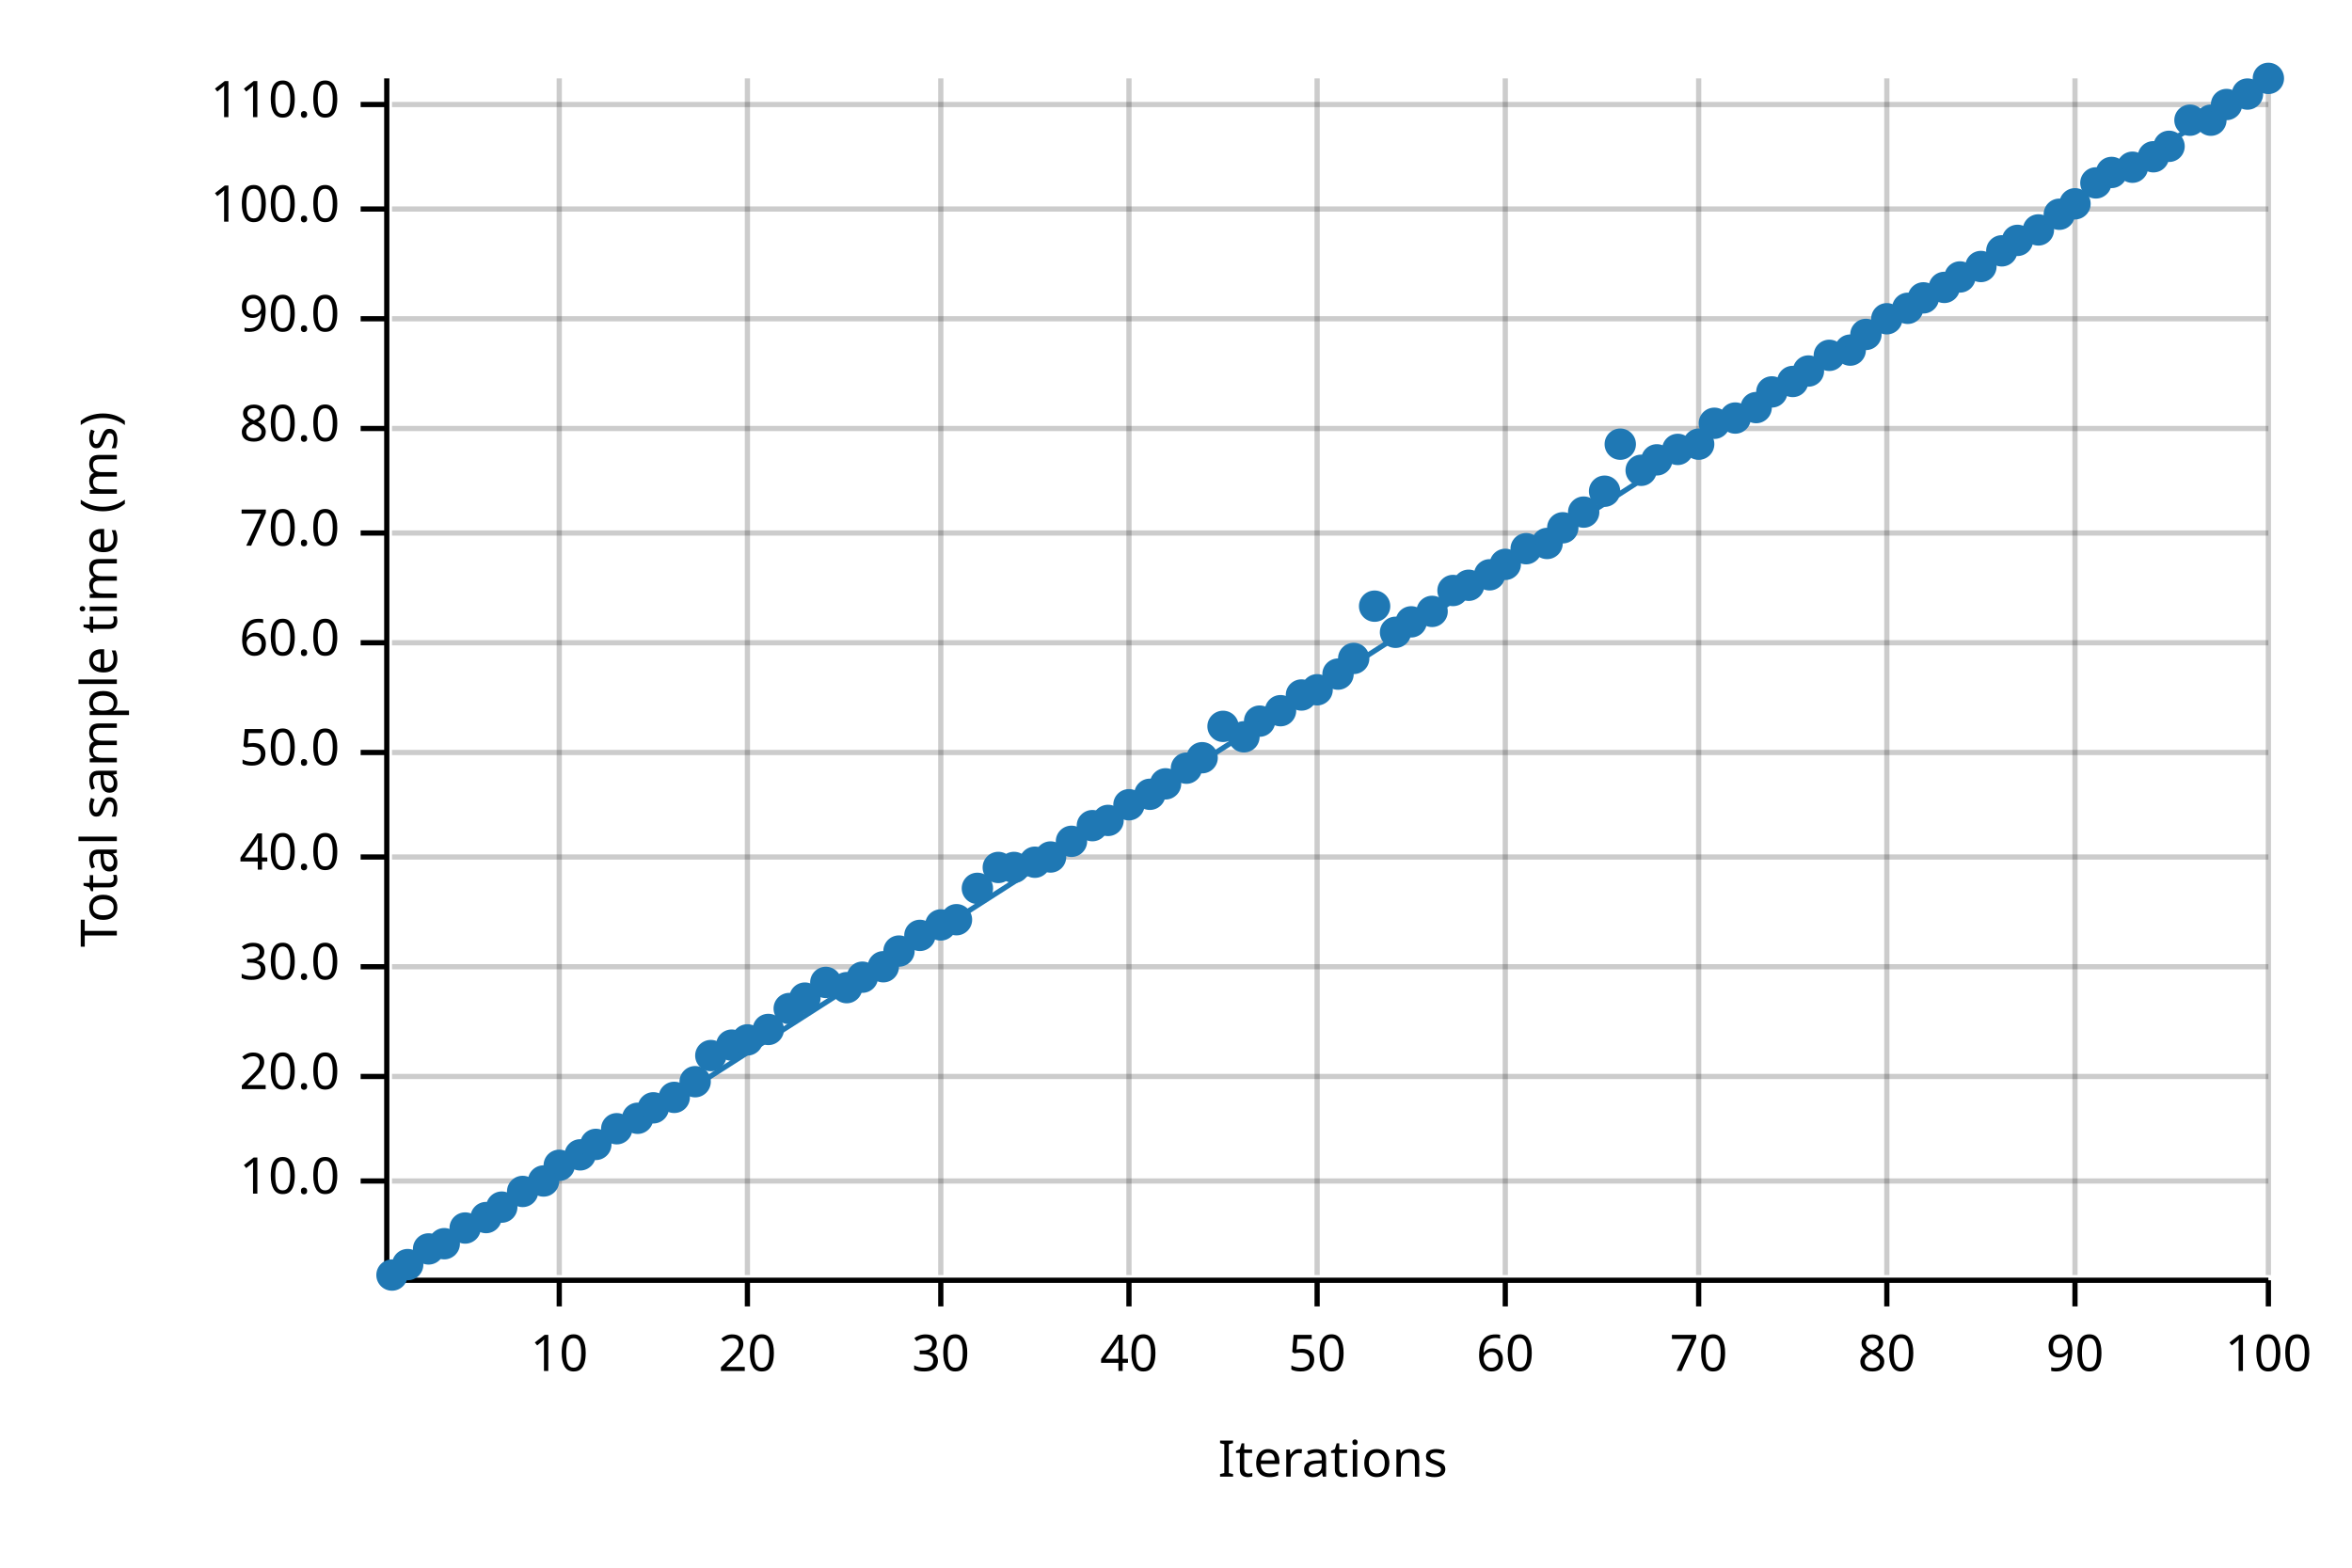
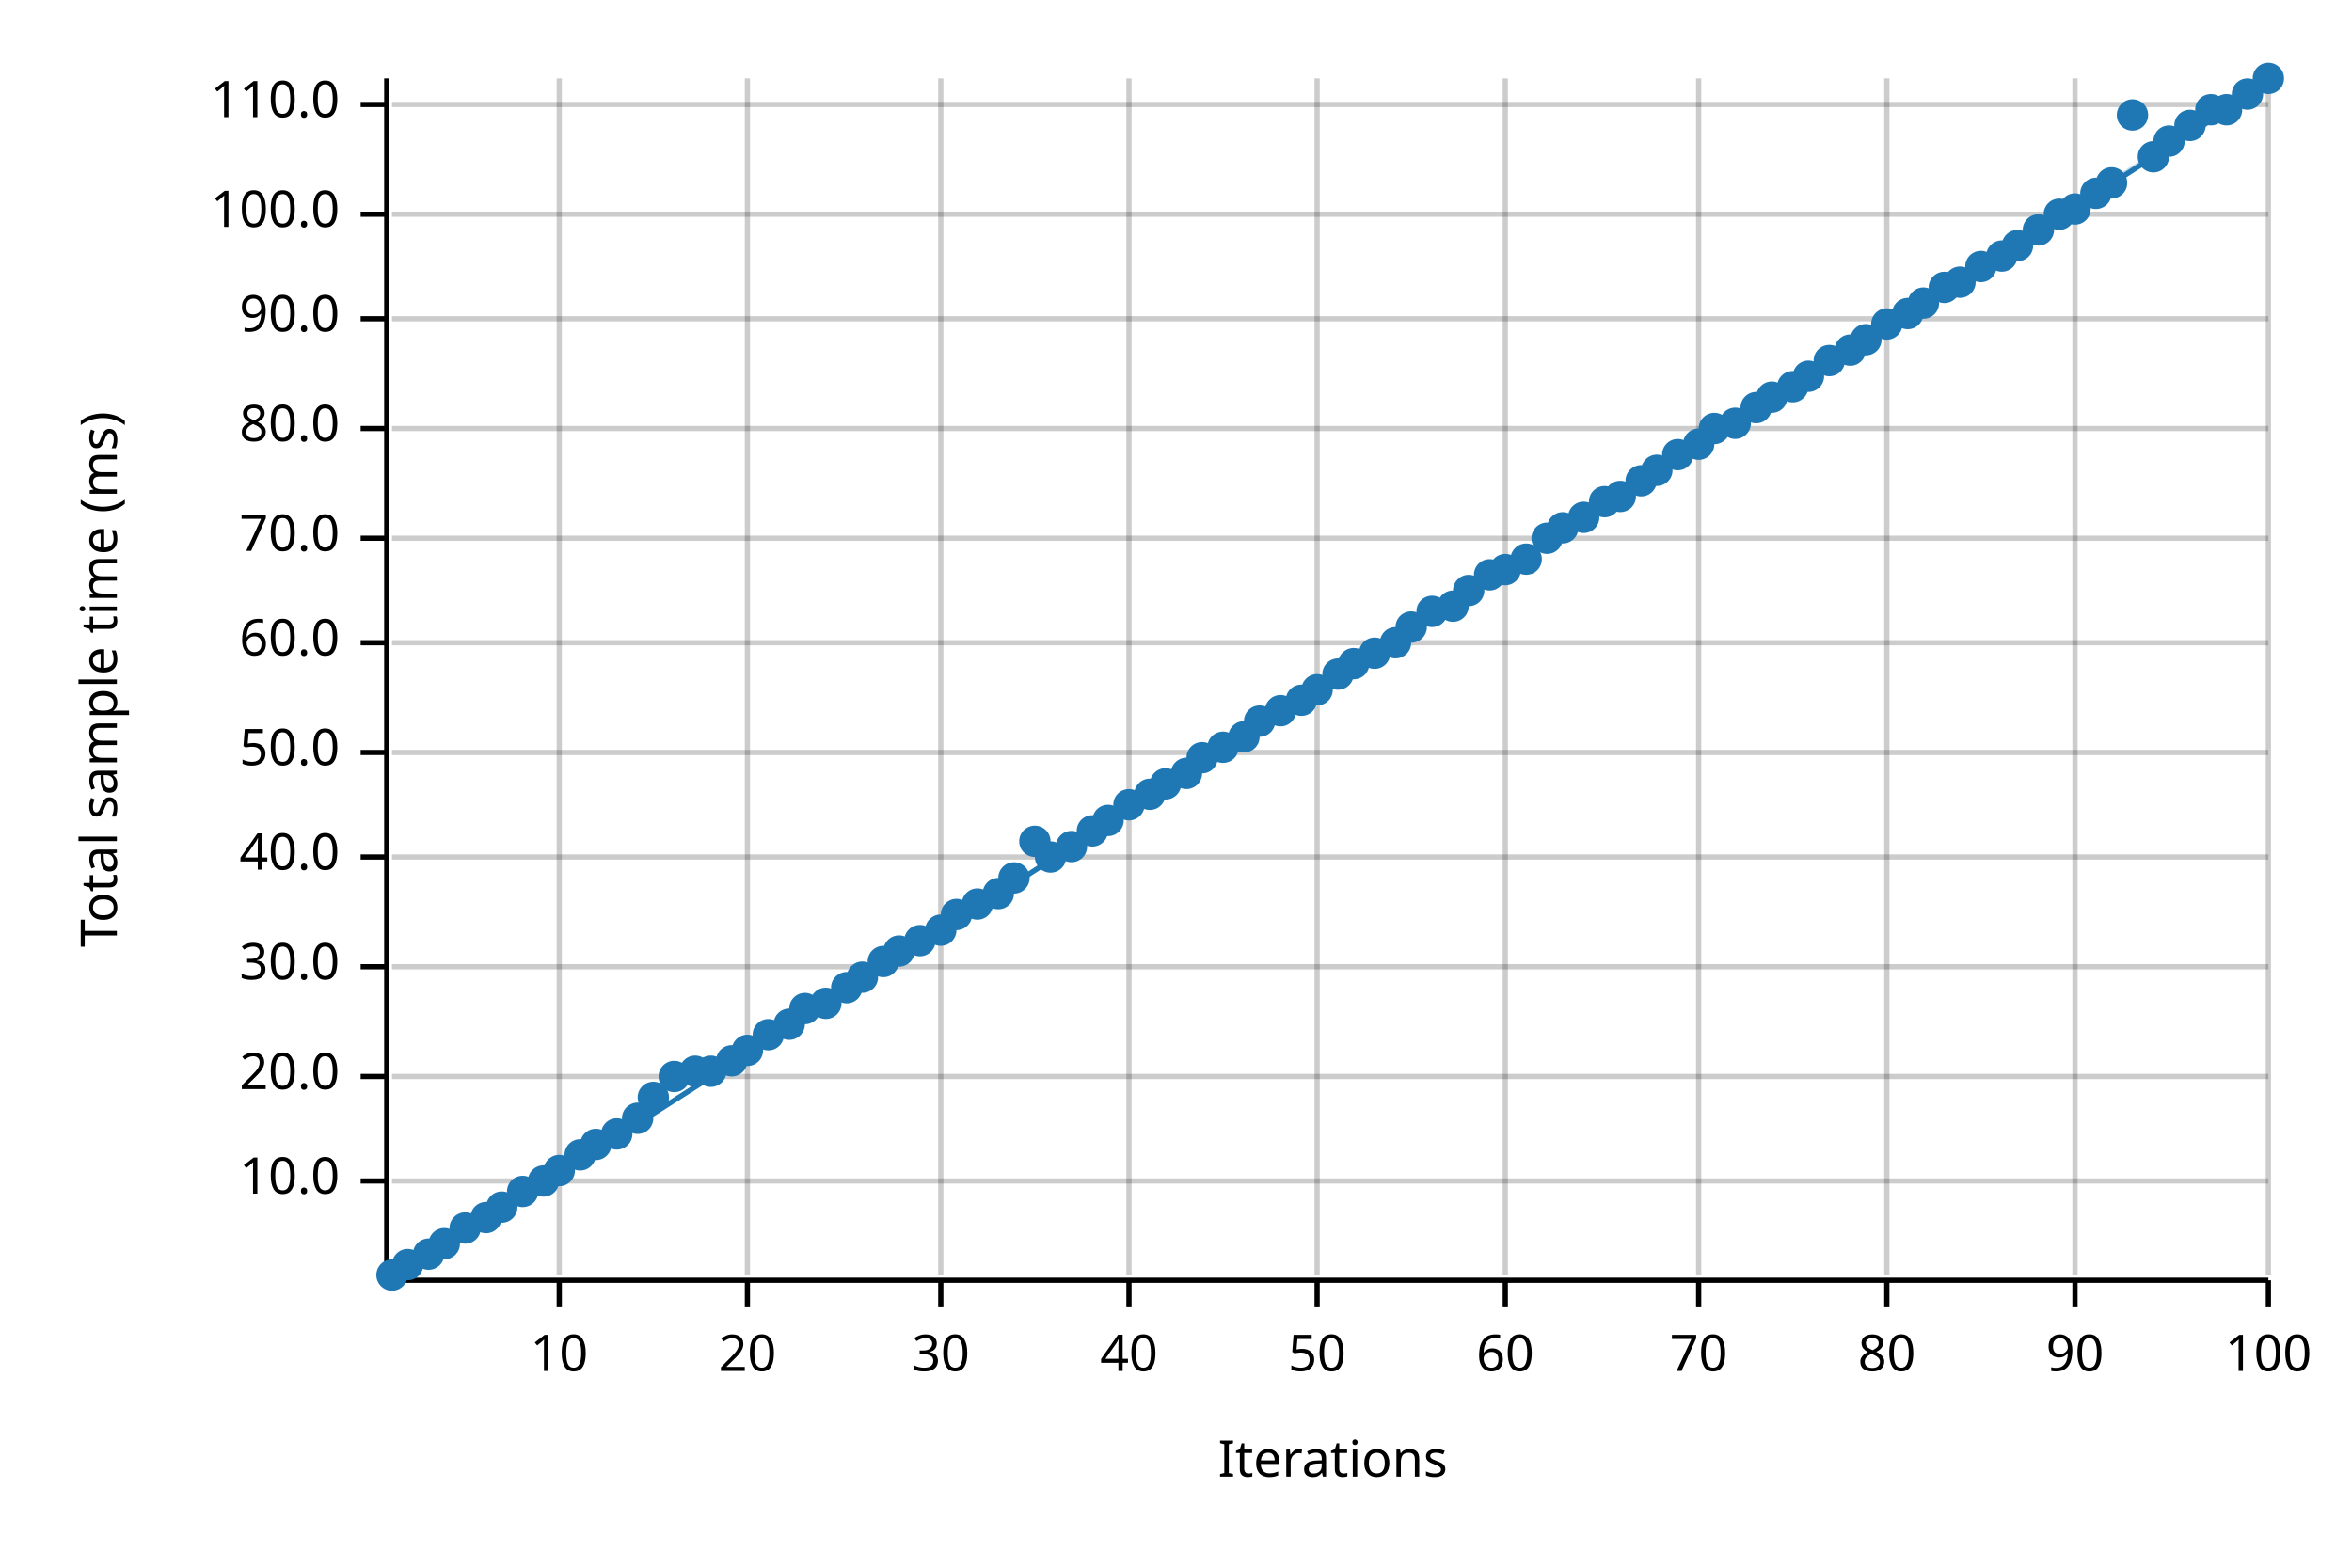
<svg xmlns="http://www.w3.org/2000/svg" width="450" height="300" viewBox="0 0 450 300">
  <text x="15" y="130" dy="0.76em" text-anchor="middle" font-family="sans-serif" font-size="9.677" opacity="1" fill="#000000" transform="rotate(270, 15, 130)">
Total sample time (ms)
</text>
  <text x="255" y="285" dy="-0.5ex" text-anchor="middle" font-family="sans-serif" font-size="9.677" opacity="1" fill="#000000">
Iterations
</text>
  <line opacity="0.2" stroke="#000000" stroke-width="1" x1="107" y1="244" x2="107" y2="15" />
  <line opacity="0.2" stroke="#000000" stroke-width="1" x1="143" y1="244" x2="143" y2="15" />
  <line opacity="0.2" stroke="#000000" stroke-width="1" x1="180" y1="244" x2="180" y2="15" />
  <line opacity="0.2" stroke="#000000" stroke-width="1" x1="216" y1="244" x2="216" y2="15" />
  <line opacity="0.2" stroke="#000000" stroke-width="1" x1="252" y1="244" x2="252" y2="15" />
  <line opacity="0.2" stroke="#000000" stroke-width="1" x1="288" y1="244" x2="288" y2="15" />
  <line opacity="0.2" stroke="#000000" stroke-width="1" x1="325" y1="244" x2="325" y2="15" />
  <line opacity="0.2" stroke="#000000" stroke-width="1" x1="361" y1="244" x2="361" y2="15" />
  <line opacity="0.2" stroke="#000000" stroke-width="1" x1="397" y1="244" x2="397" y2="15" />
  <line opacity="0.2" stroke="#000000" stroke-width="1" x1="434" y1="244" x2="434" y2="15" />
  <line opacity="0.2" stroke="#000000" stroke-width="1" x1="75" y1="226" x2="434" y2="226" />
  <line opacity="0.2" stroke="#000000" stroke-width="1" x1="75" y1="206" x2="434" y2="206" />
  <line opacity="0.2" stroke="#000000" stroke-width="1" x1="75" y1="185" x2="434" y2="185" />
  <line opacity="0.2" stroke="#000000" stroke-width="1" x1="75" y1="164" x2="434" y2="164" />
  <line opacity="0.2" stroke="#000000" stroke-width="1" x1="75" y1="144" x2="434" y2="144" />
  <line opacity="0.2" stroke="#000000" stroke-width="1" x1="75" y1="123" x2="434" y2="123" />
-   <line opacity="0.2" stroke="#000000" stroke-width="1" x1="75" y1="102" x2="434" y2="102" />
+   <line opacity="0.2" stroke="#000000" stroke-width="1" x1="75" y1="103" x2="434" y2="103" />
  <line opacity="0.2" stroke="#000000" stroke-width="1" x1="75" y1="82" x2="434" y2="82" />
  <line opacity="0.2" stroke="#000000" stroke-width="1" x1="75" y1="61" x2="434" y2="61" />
-   <line opacity="0.2" stroke="#000000" stroke-width="1" x1="75" y1="40" x2="434" y2="40" />
+   <line opacity="0.2" stroke="#000000" stroke-width="1" x1="75" y1="41" x2="434" y2="41" />
  <line opacity="0.2" stroke="#000000" stroke-width="1" x1="75" y1="20" x2="434" y2="20" />
  <polyline fill="none" opacity="1" stroke="#000000" stroke-width="1" points="74,15 74,244 " />
  <text x="65" y="226" dy="0.5ex" text-anchor="end" font-family="sans-serif" font-size="9.677" opacity="1" fill="#000000">
10.0
</text>
  <polyline fill="none" opacity="1" stroke="#000000" stroke-width="1" points="69,226 74,226 " />
  <text x="65" y="206" dy="0.5ex" text-anchor="end" font-family="sans-serif" font-size="9.677" opacity="1" fill="#000000">
20.0
</text>
  <polyline fill="none" opacity="1" stroke="#000000" stroke-width="1" points="69,206 74,206 " />
  <text x="65" y="185" dy="0.5ex" text-anchor="end" font-family="sans-serif" font-size="9.677" opacity="1" fill="#000000">
30.0
</text>
  <polyline fill="none" opacity="1" stroke="#000000" stroke-width="1" points="69,185 74,185 " />
  <text x="65" y="164" dy="0.5ex" text-anchor="end" font-family="sans-serif" font-size="9.677" opacity="1" fill="#000000">
40.0
</text>
  <polyline fill="none" opacity="1" stroke="#000000" stroke-width="1" points="69,164 74,164 " />
  <text x="65" y="144" dy="0.5ex" text-anchor="end" font-family="sans-serif" font-size="9.677" opacity="1" fill="#000000">
50.0
</text>
  <polyline fill="none" opacity="1" stroke="#000000" stroke-width="1" points="69,144 74,144 " />
  <text x="65" y="123" dy="0.5ex" text-anchor="end" font-family="sans-serif" font-size="9.677" opacity="1" fill="#000000">
60.0
</text>
  <polyline fill="none" opacity="1" stroke="#000000" stroke-width="1" points="69,123 74,123 " />
-   <text x="65" y="102" dy="0.5ex" text-anchor="end" font-family="sans-serif" font-size="9.677" opacity="1" fill="#000000">
+   <text x="65" y="103" dy="0.5ex" text-anchor="end" font-family="sans-serif" font-size="9.677" opacity="1" fill="#000000">
70.0
</text>
-   <polyline fill="none" opacity="1" stroke="#000000" stroke-width="1" points="69,102 74,102 " />
+   <polyline fill="none" opacity="1" stroke="#000000" stroke-width="1" points="69,103 74,103 " />
  <text x="65" y="82" dy="0.5ex" text-anchor="end" font-family="sans-serif" font-size="9.677" opacity="1" fill="#000000">
80.0
</text>
  <polyline fill="none" opacity="1" stroke="#000000" stroke-width="1" points="69,82 74,82 " />
  <text x="65" y="61" dy="0.5ex" text-anchor="end" font-family="sans-serif" font-size="9.677" opacity="1" fill="#000000">
90.0
</text>
  <polyline fill="none" opacity="1" stroke="#000000" stroke-width="1" points="69,61 74,61 " />
-   <text x="65" y="40" dy="0.5ex" text-anchor="end" font-family="sans-serif" font-size="9.677" opacity="1" fill="#000000">
+   <text x="65" y="41" dy="0.5ex" text-anchor="end" font-family="sans-serif" font-size="9.677" opacity="1" fill="#000000">
100.0
</text>
-   <polyline fill="none" opacity="1" stroke="#000000" stroke-width="1" points="69,40 74,40 " />
+   <polyline fill="none" opacity="1" stroke="#000000" stroke-width="1" points="69,41 74,41 " />
  <text x="65" y="20" dy="0.5ex" text-anchor="end" font-family="sans-serif" font-size="9.677" opacity="1" fill="#000000">
110.0
</text>
  <polyline fill="none" opacity="1" stroke="#000000" stroke-width="1" points="69,20 74,20 " />
  <polyline fill="none" opacity="1" stroke="#000000" stroke-width="1" points="75,245 434,245 " />
  <text x="107" y="255" dy="0.76em" text-anchor="middle" font-family="sans-serif" font-size="9.677" opacity="1" fill="#000000">
10
</text>
  <polyline fill="none" opacity="1" stroke="#000000" stroke-width="1" points="107,245 107,250 " />
  <text x="143" y="255" dy="0.76em" text-anchor="middle" font-family="sans-serif" font-size="9.677" opacity="1" fill="#000000">
20
</text>
  <polyline fill="none" opacity="1" stroke="#000000" stroke-width="1" points="143,245 143,250 " />
  <text x="180" y="255" dy="0.76em" text-anchor="middle" font-family="sans-serif" font-size="9.677" opacity="1" fill="#000000">
30
</text>
  <polyline fill="none" opacity="1" stroke="#000000" stroke-width="1" points="180,245 180,250 " />
  <text x="216" y="255" dy="0.76em" text-anchor="middle" font-family="sans-serif" font-size="9.677" opacity="1" fill="#000000">
40
</text>
  <polyline fill="none" opacity="1" stroke="#000000" stroke-width="1" points="216,245 216,250 " />
  <text x="252" y="255" dy="0.76em" text-anchor="middle" font-family="sans-serif" font-size="9.677" opacity="1" fill="#000000">
50
</text>
  <polyline fill="none" opacity="1" stroke="#000000" stroke-width="1" points="252,245 252,250 " />
  <text x="288" y="255" dy="0.76em" text-anchor="middle" font-family="sans-serif" font-size="9.677" opacity="1" fill="#000000">
60
</text>
  <polyline fill="none" opacity="1" stroke="#000000" stroke-width="1" points="288,245 288,250 " />
  <text x="325" y="255" dy="0.76em" text-anchor="middle" font-family="sans-serif" font-size="9.677" opacity="1" fill="#000000">
70
</text>
  <polyline fill="none" opacity="1" stroke="#000000" stroke-width="1" points="325,245 325,250 " />
  <text x="361" y="255" dy="0.76em" text-anchor="middle" font-family="sans-serif" font-size="9.677" opacity="1" fill="#000000">
80
</text>
  <polyline fill="none" opacity="1" stroke="#000000" stroke-width="1" points="361,245 361,250 " />
  <text x="397" y="255" dy="0.76em" text-anchor="middle" font-family="sans-serif" font-size="9.677" opacity="1" fill="#000000">
90
</text>
  <polyline fill="none" opacity="1" stroke="#000000" stroke-width="1" points="397,245 397,250 " />
  <text x="434" y="255" dy="0.76em" text-anchor="middle" font-family="sans-serif" font-size="9.677" opacity="1" fill="#000000">
100
</text>
  <polyline fill="none" opacity="1" stroke="#000000" stroke-width="1" points="434,245 434,250 " />
  <circle cx="75" cy="244" r="3" opacity="1" fill="#1F78B4" stroke="none" stroke-width="1" />
  <circle cx="78" cy="242" r="3" opacity="1" fill="#1F78B4" stroke="none" stroke-width="1" />
-   <circle cx="82" cy="239" r="3" opacity="1" fill="#1F78B4" stroke="none" stroke-width="1" />
+   <circle cx="82" cy="240" r="3" opacity="1" fill="#1F78B4" stroke="none" stroke-width="1" />
  <circle cx="85" cy="238" r="3" opacity="1" fill="#1F78B4" stroke="none" stroke-width="1" />
  <circle cx="89" cy="235" r="3" opacity="1" fill="#1F78B4" stroke="none" stroke-width="1" />
  <circle cx="93" cy="233" r="3" opacity="1" fill="#1F78B4" stroke="none" stroke-width="1" />
  <circle cx="96" cy="231" r="3" opacity="1" fill="#1F78B4" stroke="none" stroke-width="1" />
  <circle cx="100" cy="228" r="3" opacity="1" fill="#1F78B4" stroke="none" stroke-width="1" />
  <circle cx="104" cy="226" r="3" opacity="1" fill="#1F78B4" stroke="none" stroke-width="1" />
-   <circle cx="107" cy="223" r="3" opacity="1" fill="#1F78B4" stroke="none" stroke-width="1" />
+   <circle cx="107" cy="224" r="3" opacity="1" fill="#1F78B4" stroke="none" stroke-width="1" />
  <circle cx="111" cy="221" r="3" opacity="1" fill="#1F78B4" stroke="none" stroke-width="1" />
  <circle cx="114" cy="219" r="3" opacity="1" fill="#1F78B4" stroke="none" stroke-width="1" />
-   <circle cx="118" cy="216" r="3" opacity="1" fill="#1F78B4" stroke="none" stroke-width="1" />
+   <circle cx="118" cy="217" r="3" opacity="1" fill="#1F78B4" stroke="none" stroke-width="1" />
  <circle cx="122" cy="214" r="3" opacity="1" fill="#1F78B4" stroke="none" stroke-width="1" />
-   <circle cx="125" cy="212" r="3" opacity="1" fill="#1F78B4" stroke="none" stroke-width="1" />
-   <circle cx="129" cy="210" r="3" opacity="1" fill="#1F78B4" stroke="none" stroke-width="1" />
-   <circle cx="133" cy="207" r="3" opacity="1" fill="#1F78B4" stroke="none" stroke-width="1" />
-   <circle cx="136" cy="202" r="3" opacity="1" fill="#1F78B4" stroke="none" stroke-width="1" />
-   <circle cx="140" cy="200" r="3" opacity="1" fill="#1F78B4" stroke="none" stroke-width="1" />
-   <circle cx="143" cy="199" r="3" opacity="1" fill="#1F78B4" stroke="none" stroke-width="1" />
-   <circle cx="147" cy="197" r="3" opacity="1" fill="#1F78B4" stroke="none" stroke-width="1" />
-   <circle cx="151" cy="193" r="3" opacity="1" fill="#1F78B4" stroke="none" stroke-width="1" />
-   <circle cx="154" cy="191" r="3" opacity="1" fill="#1F78B4" stroke="none" stroke-width="1" />
-   <circle cx="158" cy="188" r="3" opacity="1" fill="#1F78B4" stroke="none" stroke-width="1" />
+   <circle cx="125" cy="210" r="3" opacity="1" fill="#1F78B4" stroke="none" stroke-width="1" />
+   <circle cx="129" cy="206" r="3" opacity="1" fill="#1F78B4" stroke="none" stroke-width="1" />
+   <circle cx="133" cy="205" r="3" opacity="1" fill="#1F78B4" stroke="none" stroke-width="1" />
+   <circle cx="136" cy="205" r="3" opacity="1" fill="#1F78B4" stroke="none" stroke-width="1" />
+   <circle cx="140" cy="203" r="3" opacity="1" fill="#1F78B4" stroke="none" stroke-width="1" />
+   <circle cx="143" cy="201" r="3" opacity="1" fill="#1F78B4" stroke="none" stroke-width="1" />
+   <circle cx="147" cy="198" r="3" opacity="1" fill="#1F78B4" stroke="none" stroke-width="1" />
+   <circle cx="151" cy="196" r="3" opacity="1" fill="#1F78B4" stroke="none" stroke-width="1" />
+   <circle cx="154" cy="193" r="3" opacity="1" fill="#1F78B4" stroke="none" stroke-width="1" />
+   <circle cx="158" cy="192" r="3" opacity="1" fill="#1F78B4" stroke="none" stroke-width="1" />
  <circle cx="162" cy="189" r="3" opacity="1" fill="#1F78B4" stroke="none" stroke-width="1" />
  <circle cx="165" cy="187" r="3" opacity="1" fill="#1F78B4" stroke="none" stroke-width="1" />
-   <circle cx="169" cy="185" r="3" opacity="1" fill="#1F78B4" stroke="none" stroke-width="1" />
+   <circle cx="169" cy="184" r="3" opacity="1" fill="#1F78B4" stroke="none" stroke-width="1" />
  <circle cx="172" cy="182" r="3" opacity="1" fill="#1F78B4" stroke="none" stroke-width="1" />
-   <circle cx="176" cy="179" r="3" opacity="1" fill="#1F78B4" stroke="none" stroke-width="1" />
-   <circle cx="180" cy="177" r="3" opacity="1" fill="#1F78B4" stroke="none" stroke-width="1" />
-   <circle cx="183" cy="176" r="3" opacity="1" fill="#1F78B4" stroke="none" stroke-width="1" />
-   <circle cx="187" cy="170" r="3" opacity="1" fill="#1F78B4" stroke="none" stroke-width="1" />
-   <circle cx="191" cy="166" r="3" opacity="1" fill="#1F78B4" stroke="none" stroke-width="1" />
-   <circle cx="194" cy="166" r="3" opacity="1" fill="#1F78B4" stroke="none" stroke-width="1" />
-   <circle cx="198" cy="165" r="3" opacity="1" fill="#1F78B4" stroke="none" stroke-width="1" />
+   <circle cx="176" cy="180" r="3" opacity="1" fill="#1F78B4" stroke="none" stroke-width="1" />
+   <circle cx="180" cy="178" r="3" opacity="1" fill="#1F78B4" stroke="none" stroke-width="1" />
+   <circle cx="183" cy="175" r="3" opacity="1" fill="#1F78B4" stroke="none" stroke-width="1" />
+   <circle cx="187" cy="173" r="3" opacity="1" fill="#1F78B4" stroke="none" stroke-width="1" />
+   <circle cx="191" cy="171" r="3" opacity="1" fill="#1F78B4" stroke="none" stroke-width="1" />
+   <circle cx="194" cy="168" r="3" opacity="1" fill="#1F78B4" stroke="none" stroke-width="1" />
+   <circle cx="198" cy="161" r="3" opacity="1" fill="#1F78B4" stroke="none" stroke-width="1" />
  <circle cx="201" cy="164" r="3" opacity="1" fill="#1F78B4" stroke="none" stroke-width="1" />
-   <circle cx="205" cy="161" r="3" opacity="1" fill="#1F78B4" stroke="none" stroke-width="1" />
-   <circle cx="209" cy="158" r="3" opacity="1" fill="#1F78B4" stroke="none" stroke-width="1" />
+   <circle cx="205" cy="162" r="3" opacity="1" fill="#1F78B4" stroke="none" stroke-width="1" />
+   <circle cx="209" cy="159" r="3" opacity="1" fill="#1F78B4" stroke="none" stroke-width="1" />
  <circle cx="212" cy="157" r="3" opacity="1" fill="#1F78B4" stroke="none" stroke-width="1" />
  <circle cx="216" cy="154" r="3" opacity="1" fill="#1F78B4" stroke="none" stroke-width="1" />
  <circle cx="220" cy="152" r="3" opacity="1" fill="#1F78B4" stroke="none" stroke-width="1" />
  <circle cx="223" cy="150" r="3" opacity="1" fill="#1F78B4" stroke="none" stroke-width="1" />
-   <circle cx="227" cy="147" r="3" opacity="1" fill="#1F78B4" stroke="none" stroke-width="1" />
+   <circle cx="227" cy="148" r="3" opacity="1" fill="#1F78B4" stroke="none" stroke-width="1" />
  <circle cx="230" cy="145" r="3" opacity="1" fill="#1F78B4" stroke="none" stroke-width="1" />
-   <circle cx="234" cy="139" r="3" opacity="1" fill="#1F78B4" stroke="none" stroke-width="1" />
+   <circle cx="234" cy="143" r="3" opacity="1" fill="#1F78B4" stroke="none" stroke-width="1" />
  <circle cx="238" cy="141" r="3" opacity="1" fill="#1F78B4" stroke="none" stroke-width="1" />
  <circle cx="241" cy="138" r="3" opacity="1" fill="#1F78B4" stroke="none" stroke-width="1" />
  <circle cx="245" cy="136" r="3" opacity="1" fill="#1F78B4" stroke="none" stroke-width="1" />
-   <circle cx="249" cy="133" r="3" opacity="1" fill="#1F78B4" stroke="none" stroke-width="1" />
+   <circle cx="249" cy="134" r="3" opacity="1" fill="#1F78B4" stroke="none" stroke-width="1" />
  <circle cx="252" cy="132" r="3" opacity="1" fill="#1F78B4" stroke="none" stroke-width="1" />
  <circle cx="256" cy="129" r="3" opacity="1" fill="#1F78B4" stroke="none" stroke-width="1" />
-   <circle cx="259" cy="126" r="3" opacity="1" fill="#1F78B4" stroke="none" stroke-width="1" />
-   <circle cx="263" cy="116" r="3" opacity="1" fill="#1F78B4" stroke="none" stroke-width="1" />
-   <circle cx="267" cy="121" r="3" opacity="1" fill="#1F78B4" stroke="none" stroke-width="1" />
-   <circle cx="270" cy="119" r="3" opacity="1" fill="#1F78B4" stroke="none" stroke-width="1" />
+   <circle cx="259" cy="127" r="3" opacity="1" fill="#1F78B4" stroke="none" stroke-width="1" />
+   <circle cx="263" cy="125" r="3" opacity="1" fill="#1F78B4" stroke="none" stroke-width="1" />
+   <circle cx="267" cy="123" r="3" opacity="1" fill="#1F78B4" stroke="none" stroke-width="1" />
+   <circle cx="270" cy="120" r="3" opacity="1" fill="#1F78B4" stroke="none" stroke-width="1" />
  <circle cx="274" cy="117" r="3" opacity="1" fill="#1F78B4" stroke="none" stroke-width="1" />
-   <circle cx="278" cy="113" r="3" opacity="1" fill="#1F78B4" stroke="none" stroke-width="1" />
-   <circle cx="281" cy="112" r="3" opacity="1" fill="#1F78B4" stroke="none" stroke-width="1" />
+   <circle cx="278" cy="116" r="3" opacity="1" fill="#1F78B4" stroke="none" stroke-width="1" />
+   <circle cx="281" cy="113" r="3" opacity="1" fill="#1F78B4" stroke="none" stroke-width="1" />
  <circle cx="285" cy="110" r="3" opacity="1" fill="#1F78B4" stroke="none" stroke-width="1" />
-   <circle cx="288" cy="108" r="3" opacity="1" fill="#1F78B4" stroke="none" stroke-width="1" />
-   <circle cx="292" cy="105" r="3" opacity="1" fill="#1F78B4" stroke="none" stroke-width="1" />
-   <circle cx="296" cy="104" r="3" opacity="1" fill="#1F78B4" stroke="none" stroke-width="1" />
+   <circle cx="288" cy="109" r="3" opacity="1" fill="#1F78B4" stroke="none" stroke-width="1" />
+   <circle cx="292" cy="107" r="3" opacity="1" fill="#1F78B4" stroke="none" stroke-width="1" />
+   <circle cx="296" cy="103" r="3" opacity="1" fill="#1F78B4" stroke="none" stroke-width="1" />
  <circle cx="299" cy="101" r="3" opacity="1" fill="#1F78B4" stroke="none" stroke-width="1" />
-   <circle cx="303" cy="98" r="3" opacity="1" fill="#1F78B4" stroke="none" stroke-width="1" />
-   <circle cx="307" cy="94" r="3" opacity="1" fill="#1F78B4" stroke="none" stroke-width="1" />
-   <circle cx="310" cy="85" r="3" opacity="1" fill="#1F78B4" stroke="none" stroke-width="1" />
-   <circle cx="314" cy="90" r="3" opacity="1" fill="#1F78B4" stroke="none" stroke-width="1" />
-   <circle cx="317" cy="88" r="3" opacity="1" fill="#1F78B4" stroke="none" stroke-width="1" />
-   <circle cx="321" cy="86" r="3" opacity="1" fill="#1F78B4" stroke="none" stroke-width="1" />
+   <circle cx="303" cy="99" r="3" opacity="1" fill="#1F78B4" stroke="none" stroke-width="1" />
+   <circle cx="307" cy="96" r="3" opacity="1" fill="#1F78B4" stroke="none" stroke-width="1" />
+   <circle cx="310" cy="95" r="3" opacity="1" fill="#1F78B4" stroke="none" stroke-width="1" />
+   <circle cx="314" cy="92" r="3" opacity="1" fill="#1F78B4" stroke="none" stroke-width="1" />
+   <circle cx="317" cy="90" r="3" opacity="1" fill="#1F78B4" stroke="none" stroke-width="1" />
+   <circle cx="321" cy="87" r="3" opacity="1" fill="#1F78B4" stroke="none" stroke-width="1" />
  <circle cx="325" cy="85" r="3" opacity="1" fill="#1F78B4" stroke="none" stroke-width="1" />
-   <circle cx="328" cy="81" r="3" opacity="1" fill="#1F78B4" stroke="none" stroke-width="1" />
-   <circle cx="332" cy="80" r="3" opacity="1" fill="#1F78B4" stroke="none" stroke-width="1" />
+   <circle cx="328" cy="82" r="3" opacity="1" fill="#1F78B4" stroke="none" stroke-width="1" />
+   <circle cx="332" cy="81" r="3" opacity="1" fill="#1F78B4" stroke="none" stroke-width="1" />
  <circle cx="336" cy="78" r="3" opacity="1" fill="#1F78B4" stroke="none" stroke-width="1" />
-   <circle cx="339" cy="75" r="3" opacity="1" fill="#1F78B4" stroke="none" stroke-width="1" />
-   <circle cx="343" cy="73" r="3" opacity="1" fill="#1F78B4" stroke="none" stroke-width="1" />
-   <circle cx="346" cy="71" r="3" opacity="1" fill="#1F78B4" stroke="none" stroke-width="1" />
-   <circle cx="350" cy="68" r="3" opacity="1" fill="#1F78B4" stroke="none" stroke-width="1" />
+   <circle cx="339" cy="76" r="3" opacity="1" fill="#1F78B4" stroke="none" stroke-width="1" />
+   <circle cx="343" cy="74" r="3" opacity="1" fill="#1F78B4" stroke="none" stroke-width="1" />
+   <circle cx="346" cy="72" r="3" opacity="1" fill="#1F78B4" stroke="none" stroke-width="1" />
+   <circle cx="350" cy="69" r="3" opacity="1" fill="#1F78B4" stroke="none" stroke-width="1" />
  <circle cx="354" cy="67" r="3" opacity="1" fill="#1F78B4" stroke="none" stroke-width="1" />
-   <circle cx="357" cy="64" r="3" opacity="1" fill="#1F78B4" stroke="none" stroke-width="1" />
-   <circle cx="361" cy="61" r="3" opacity="1" fill="#1F78B4" stroke="none" stroke-width="1" />
-   <circle cx="365" cy="59" r="3" opacity="1" fill="#1F78B4" stroke="none" stroke-width="1" />
-   <circle cx="368" cy="57" r="3" opacity="1" fill="#1F78B4" stroke="none" stroke-width="1" />
+   <circle cx="357" cy="65" r="3" opacity="1" fill="#1F78B4" stroke="none" stroke-width="1" />
+   <circle cx="361" cy="62" r="3" opacity="1" fill="#1F78B4" stroke="none" stroke-width="1" />
+   <circle cx="365" cy="60" r="3" opacity="1" fill="#1F78B4" stroke="none" stroke-width="1" />
+   <circle cx="368" cy="58" r="3" opacity="1" fill="#1F78B4" stroke="none" stroke-width="1" />
  <circle cx="372" cy="55" r="3" opacity="1" fill="#1F78B4" stroke="none" stroke-width="1" />
-   <circle cx="375" cy="53" r="3" opacity="1" fill="#1F78B4" stroke="none" stroke-width="1" />
+   <circle cx="375" cy="54" r="3" opacity="1" fill="#1F78B4" stroke="none" stroke-width="1" />
  <circle cx="379" cy="51" r="3" opacity="1" fill="#1F78B4" stroke="none" stroke-width="1" />
-   <circle cx="383" cy="48" r="3" opacity="1" fill="#1F78B4" stroke="none" stroke-width="1" />
-   <circle cx="386" cy="46" r="3" opacity="1" fill="#1F78B4" stroke="none" stroke-width="1" />
+   <circle cx="383" cy="49" r="3" opacity="1" fill="#1F78B4" stroke="none" stroke-width="1" />
+   <circle cx="386" cy="47" r="3" opacity="1" fill="#1F78B4" stroke="none" stroke-width="1" />
  <circle cx="390" cy="44" r="3" opacity="1" fill="#1F78B4" stroke="none" stroke-width="1" />
  <circle cx="394" cy="41" r="3" opacity="1" fill="#1F78B4" stroke="none" stroke-width="1" />
-   <circle cx="397" cy="39" r="3" opacity="1" fill="#1F78B4" stroke="none" stroke-width="1" />
-   <circle cx="401" cy="35" r="3" opacity="1" fill="#1F78B4" stroke="none" stroke-width="1" />
-   <circle cx="404" cy="33" r="3" opacity="1" fill="#1F78B4" stroke="none" stroke-width="1" />
-   <circle cx="408" cy="32" r="3" opacity="1" fill="#1F78B4" stroke="none" stroke-width="1" />
+   <circle cx="397" cy="40" r="3" opacity="1" fill="#1F78B4" stroke="none" stroke-width="1" />
+   <circle cx="401" cy="37" r="3" opacity="1" fill="#1F78B4" stroke="none" stroke-width="1" />
+   <circle cx="404" cy="35" r="3" opacity="1" fill="#1F78B4" stroke="none" stroke-width="1" />
+   <circle cx="408" cy="22" r="3" opacity="1" fill="#1F78B4" stroke="none" stroke-width="1" />
  <circle cx="412" cy="30" r="3" opacity="1" fill="#1F78B4" stroke="none" stroke-width="1" />
-   <circle cx="415" cy="28" r="3" opacity="1" fill="#1F78B4" stroke="none" stroke-width="1" />
-   <circle cx="419" cy="23" r="3" opacity="1" fill="#1F78B4" stroke="none" stroke-width="1" />
-   <circle cx="423" cy="23" r="3" opacity="1" fill="#1F78B4" stroke="none" stroke-width="1" />
-   <circle cx="426" cy="20" r="3" opacity="1" fill="#1F78B4" stroke="none" stroke-width="1" />
+   <circle cx="415" cy="27" r="3" opacity="1" fill="#1F78B4" stroke="none" stroke-width="1" />
+   <circle cx="419" cy="24" r="3" opacity="1" fill="#1F78B4" stroke="none" stroke-width="1" />
+   <circle cx="423" cy="21" r="3" opacity="1" fill="#1F78B4" stroke="none" stroke-width="1" />
+   <circle cx="426" cy="21" r="3" opacity="1" fill="#1F78B4" stroke="none" stroke-width="1" />
  <circle cx="430" cy="18" r="3" opacity="1" fill="#1F78B4" stroke="none" stroke-width="1" />
  <circle cx="434" cy="15" r="3" opacity="1" fill="#1F78B4" stroke="none" stroke-width="1" />
-   <polyline fill="none" opacity="1" stroke="#1F78B4" stroke-width="1" points="75,245 434,15 " />
-   <polygon opacity="0.25" fill="#1F78B4" points="75,245 434,15 434,15 " />
+   <polyline fill="none" opacity="1" stroke="#1F78B4" stroke-width="1" points="75,245 434,16 " />
+   <polygon opacity="0.25" fill="#1F78B4" points="75,245 434,16 434,15 " />
</svg>
